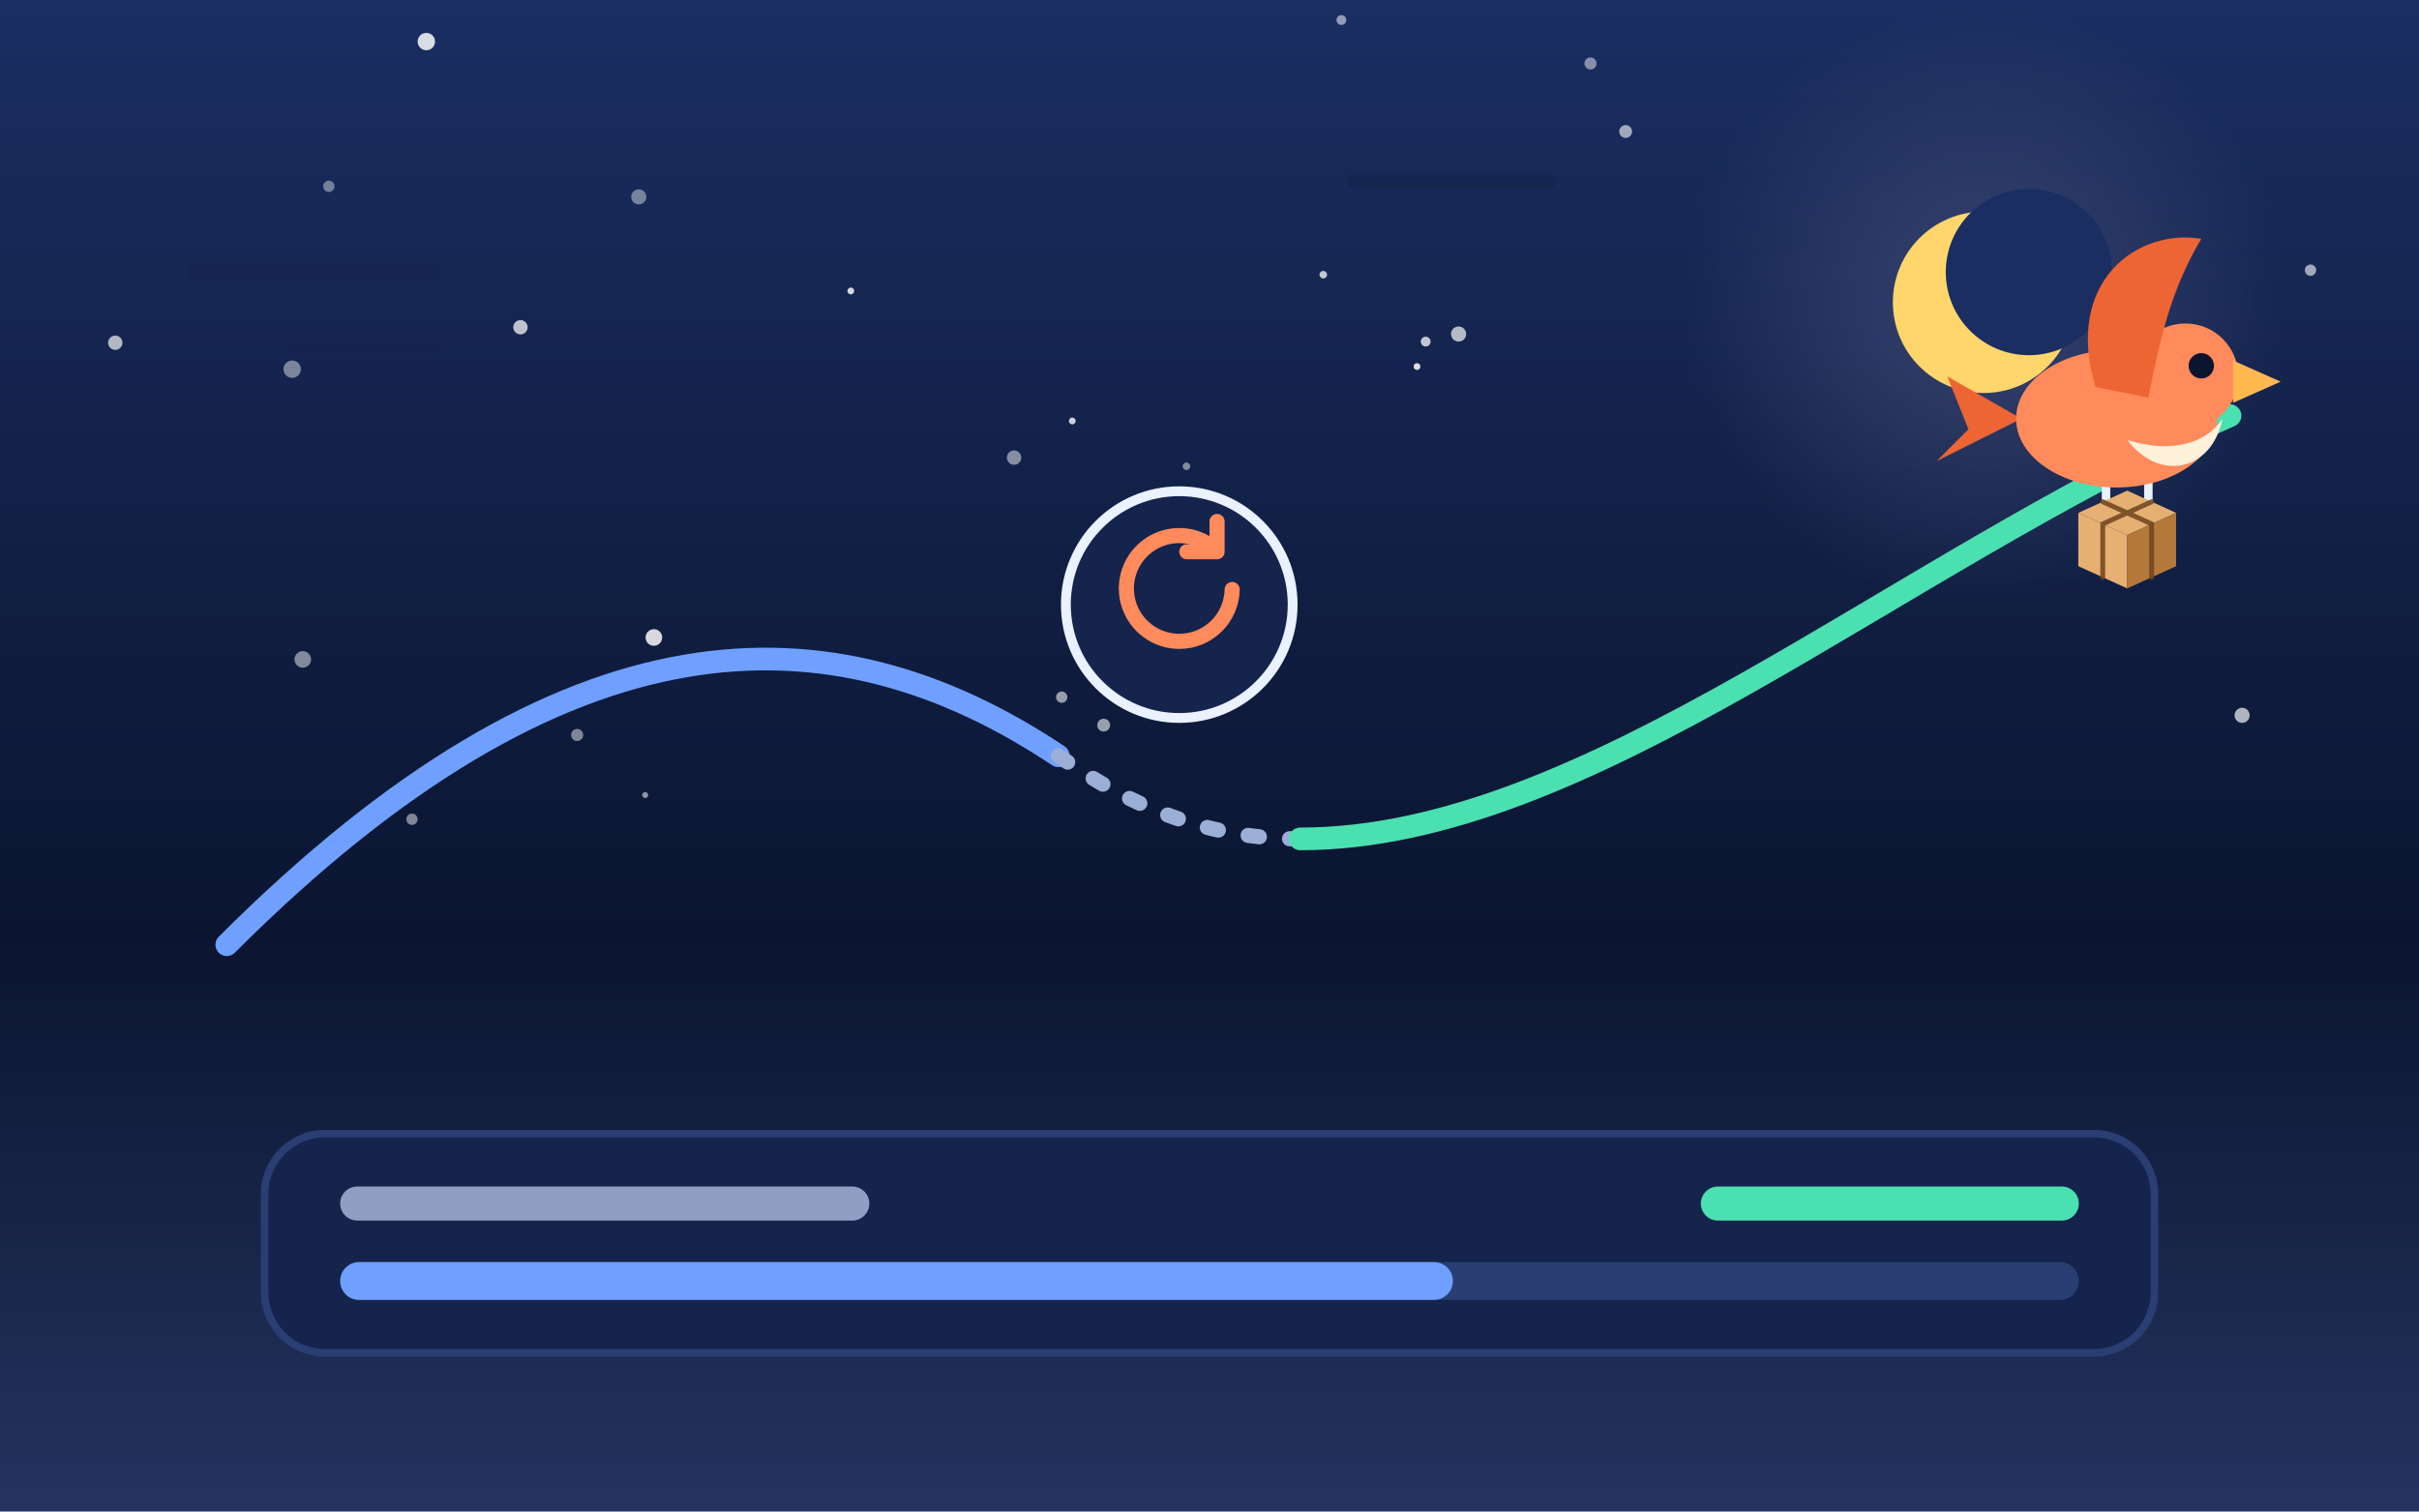
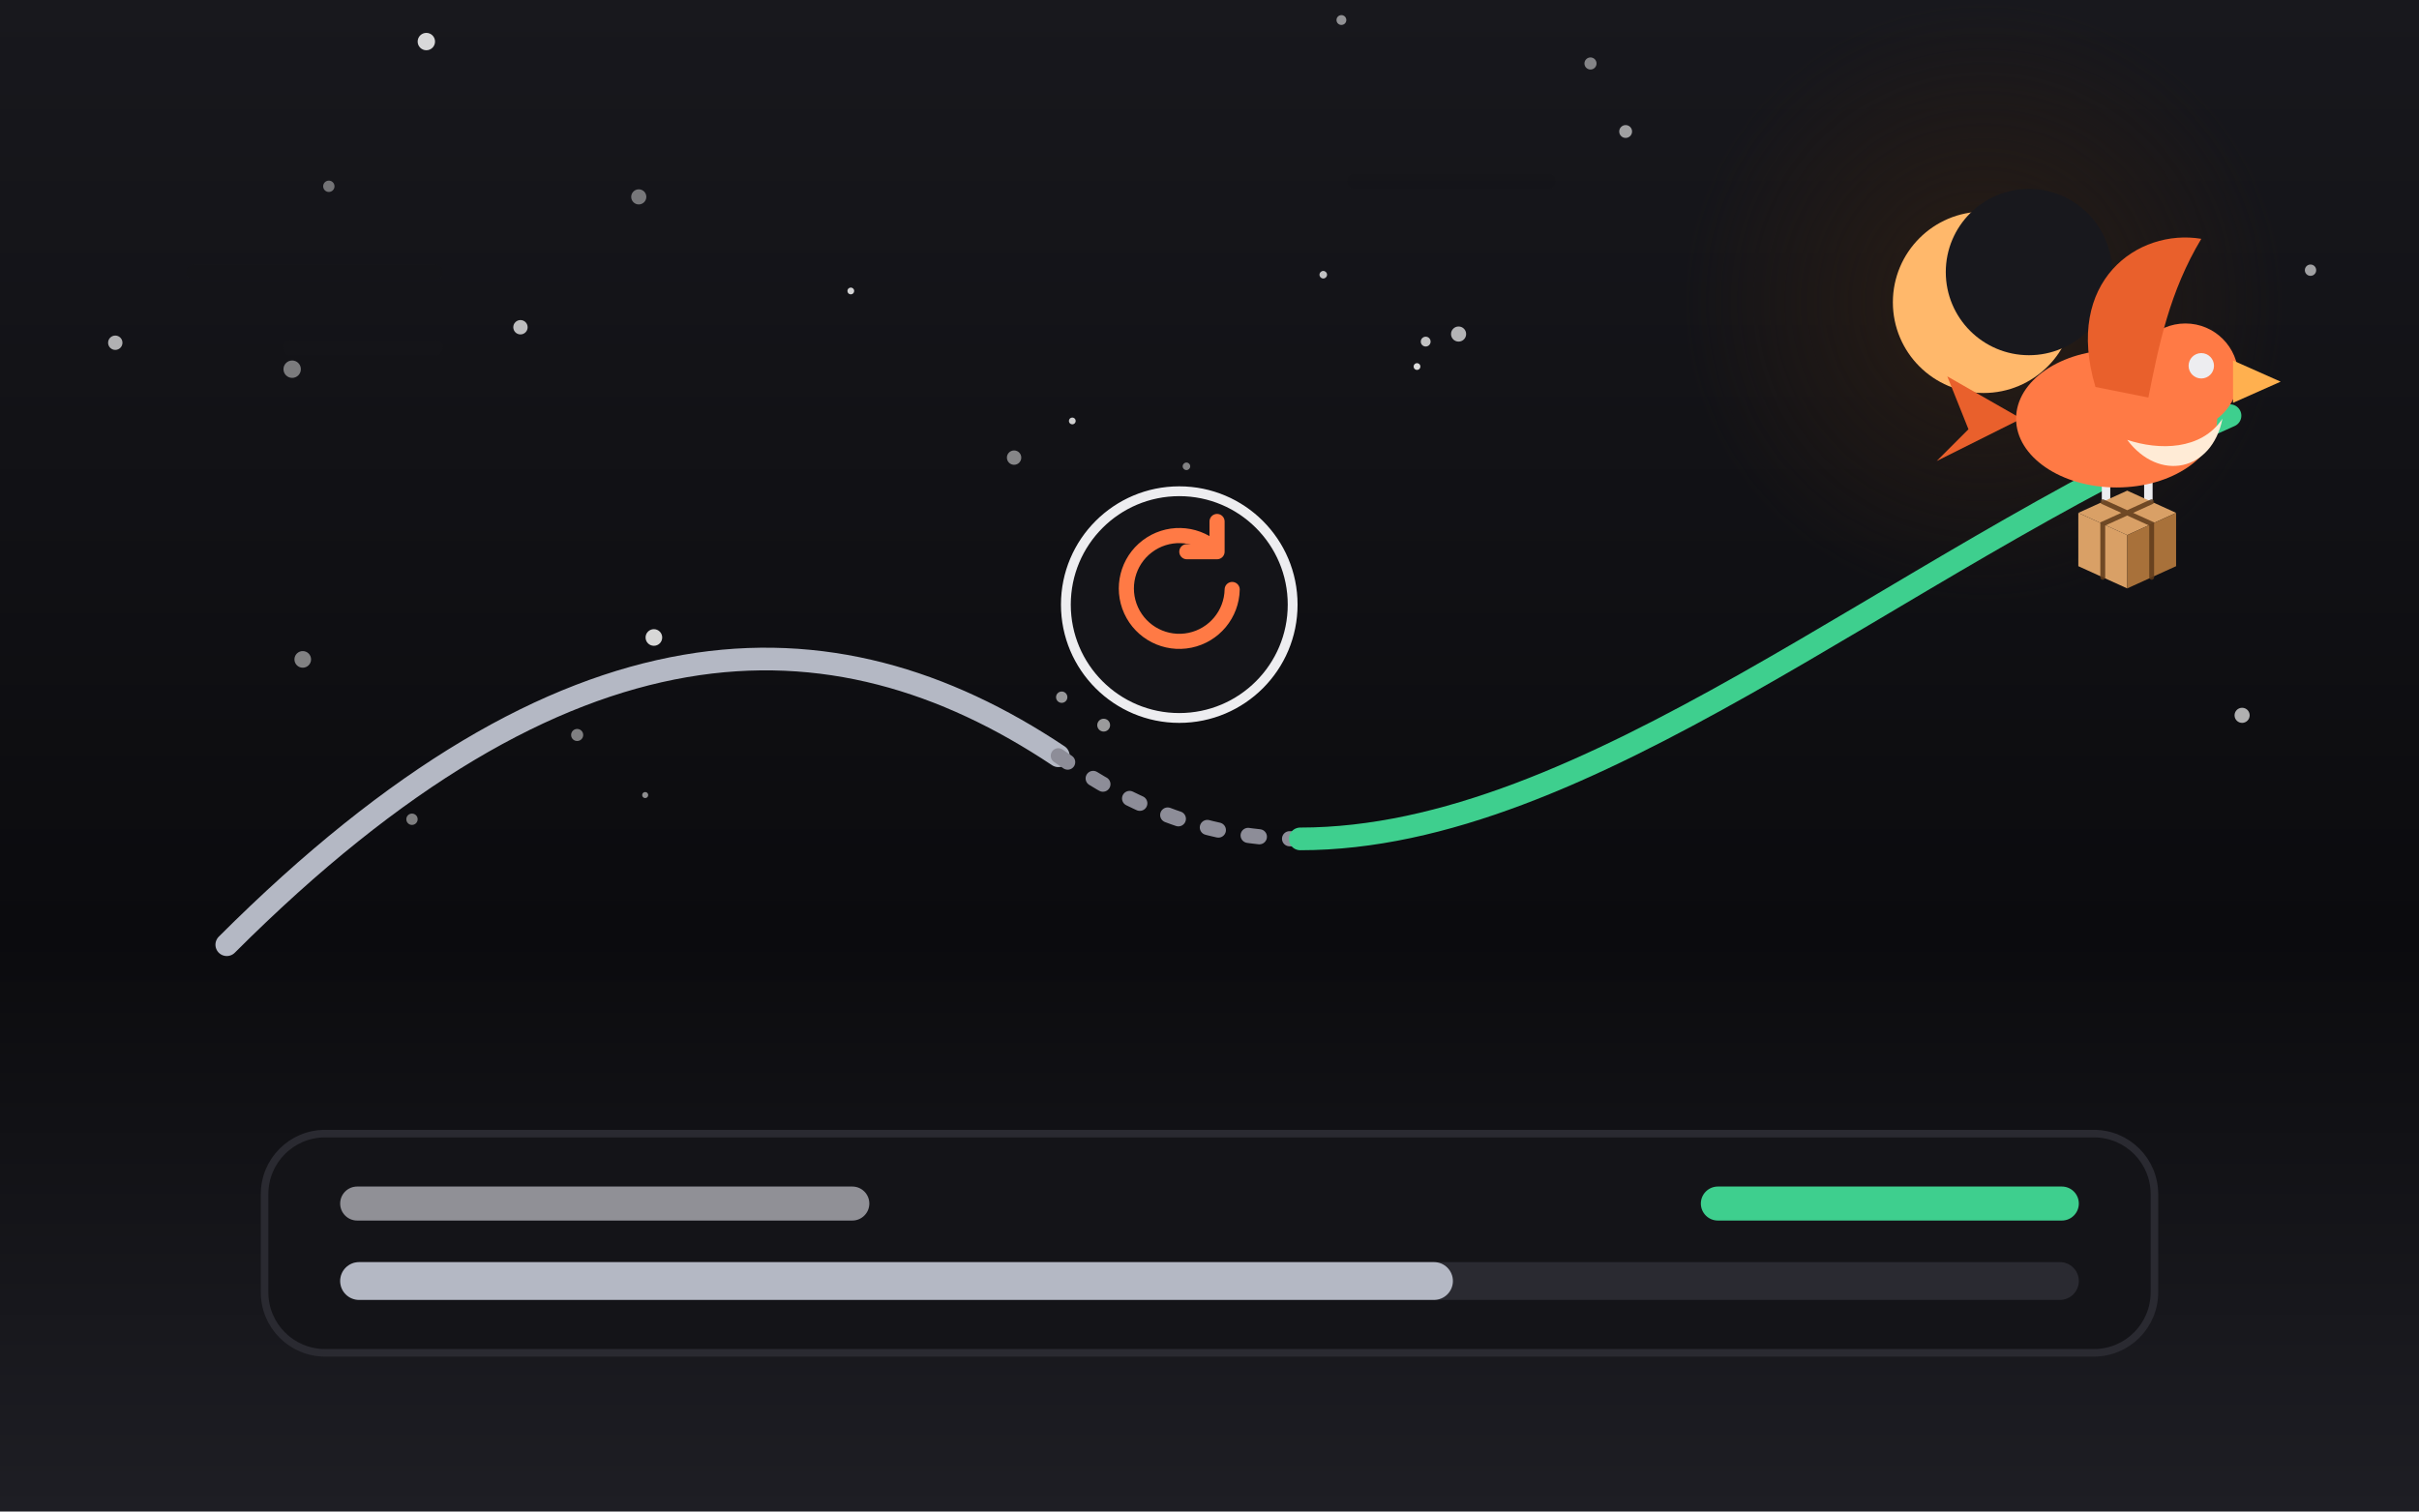
<svg xmlns="http://www.w3.org/2000/svg" viewBox="0 0 640 400" width="640" height="400" role="img" aria-labelledby="t">
  <defs>
    <linearGradient id="sky2v" x1="0" y1="0" x2="0" y2="1">
-       <stop offset="0" stop-color="#1A2E62" />
-       <stop offset=".62" stop-color="#0B1530" />
-       <stop offset="1" stop-color="#24345F" />
+       <stop offset="0" stop-color="#18181D" />
+       <stop offset=".62" stop-color="#0B0B0E" />
+       <stop offset="1" stop-color="#1E1E24" />
    </linearGradient>
    <radialGradient id="glow2w">
-       <stop offset="0" stop-color="#3A4570" stop-opacity=".95" />
-       <stop offset="1" stop-color="#3A4570" stop-opacity="0" />
+       <stop offset="0" stop-color="#2A1D14" stop-opacity=".95" />
+       <stop offset="1" stop-color="#2A1D14" stop-opacity="0" />
    </radialGradient>
  </defs>
  <rect width="640" height="400" fill="url(#sky2v)" />
  <circle cx="524.8" cy="80" r="80" fill="url(#glow2w)" />
-   <circle cx="524.8" cy="80" r="24" fill="#FFD66B" />
-   <circle cx="536.8" cy="72" r="22" fill="#1A2E62" />
+   <circle cx="524.8" cy="80" r="24" fill="#FFB86B" />
+   <circle cx="536.8" cy="72" r="22" fill="#18181D" />
  <circle cx="313.9" cy="123.4" r="1.0" fill="#FFFFFF" opacity="0.47" />
  <circle cx="283.7" cy="111.4" r="0.9" fill="#FFFFFF" opacity="0.79" />
  <circle cx="377.2" cy="90.4" r="1.3" fill="#FFFFFF" opacity="0.74" />
  <circle cx="420.8" cy="16.8" r="1.6" fill="#FFFFFF" opacity="0.47" />
  <circle cx="430.1" cy="34.8" r="1.7" fill="#FFFFFF" opacity="0.59" />
  <circle cx="112.8" cy="11.0" r="2.3" fill="#FFFFFF" opacity="0.83" />
  <circle cx="77.3" cy="97.7" r="2.3" fill="#FFFFFF" opacity="0.44" />
  <circle cx="268.3" cy="121.1" r="1.9" fill="#FFFFFF" opacity="0.49" />
  <circle cx="109.0" cy="216.8" r="1.5" fill="#FFFFFF" opacity="0.47" />
  <circle cx="350.1" cy="72.7" r="1.0" fill="#FFFFFF" opacity="0.74" />
  <circle cx="225.1" cy="77.0" r="0.9" fill="#FFFFFF" opacity="0.81" />
  <circle cx="152.7" cy="194.5" r="1.6" fill="#FFFFFF" opacity="0.47" />
  <circle cx="385.9" cy="88.4" r="2.0" fill="#FFFFFF" opacity="0.68" />
  <circle cx="87.0" cy="49.3" r="1.5" fill="#FFFFFF" opacity="0.40" />
  <circle cx="30.5" cy="90.7" r="1.9" fill="#FFFFFF" opacity="0.67" />
  <circle cx="611.3" cy="71.5" r="1.5" fill="#FFFFFF" opacity="0.60" />
  <circle cx="280.9" cy="184.5" r="1.5" fill="#FFFFFF" opacity="0.57" />
  <circle cx="169.0" cy="52.1" r="2.0" fill="#FFFFFF" opacity="0.42" />
  <circle cx="173.0" cy="168.7" r="2.2" fill="#FFFFFF" opacity="0.83" />
  <circle cx="593.2" cy="189.3" r="2.0" fill="#FFFFFF" opacity="0.67" />
  <circle cx="354.9" cy="5.3" r="1.3" fill="#FFFFFF" opacity="0.53" />
  <circle cx="137.7" cy="86.6" r="1.9" fill="#FFFFFF" opacity="0.72" />
  <circle cx="170.7" cy="210.4" r="0.8" fill="#FFFFFF" opacity="0.53" />
  <circle cx="374.9" cy="97.0" r="0.9" fill="#FFFFFF" opacity="0.85" />
  <circle cx="292.0" cy="191.9" r="1.7" fill="#FFFFFF" opacity="0.58" />
  <circle cx="80.1" cy="174.5" r="2.2" fill="#FFFFFF" opacity="0.48" />
-   <path d="M51.2 72h64M76.8 92h38.4M358.4 48h51.2" stroke="#14244D" stroke-width="4" stroke-linecap="round" opacity=".7" />
-   <path d="M60 250 C150 160 220 160 280 200" fill="none" stroke="#6FA0FF" stroke-width="6" stroke-dasharray="1 0" stroke-linecap="round" opacity="1" />
-   <path d="M280 200 C300 214 320 222 344 222" fill="none" stroke="#9AAED6" stroke-width="4" stroke-dasharray="3 8" stroke-linecap="round" opacity="1" />
-   <path d="M344 222 C420 222 500 150 590 110" fill="none" stroke="#4BE0B0" stroke-width="6" stroke-dasharray="1 0" stroke-linecap="round" opacity="1" />
+   <path d="M51.2 72h64M76.8 92h38.4M358.4 48h51.2" stroke="#141418" stroke-width="4" stroke-linecap="round" opacity=".7" />
+   <path d="M60 250 C150 160 220 160 280 200" fill="none" stroke="#B4B8C4" stroke-width="6" stroke-dasharray="1 0" stroke-linecap="round" opacity="1" />
+   <path d="M280 200 C300 214 320 222 344 222" fill="none" stroke="#8D8D98" stroke-width="4" stroke-dasharray="3 8" stroke-linecap="round" opacity="1" />
+   <path d="M344 222 C420 222 500 150 590 110" fill="none" stroke="#3ECF8E" stroke-width="6" stroke-dasharray="1 0" stroke-linecap="round" opacity="1" />
  <g transform="translate(312 160)">
-     <circle r="30" fill="#14244D" stroke="#EAF1FF" stroke-width="2.6" />
-     <path d="M14 -4 a14 14 0 1 1 -5 -11" fill="none" stroke="#FF8A5B" stroke-width="4" stroke-linecap="round" />
-     <path d="M10 -22 v8 h-8" fill="none" stroke="#FF8A5B" stroke-width="4" stroke-linecap="round" stroke-linejoin="round" />
+     <circle r="30" fill="#141418" stroke="#EDEDF0" stroke-width="2.6" />
+     <path d="M14 -4 a14 14 0 1 1 -5 -11" fill="none" stroke="#FF7A45" stroke-width="4" stroke-linecap="round" />
+     <path d="M10 -22 v8 h-8" fill="none" stroke="#FF7A45" stroke-width="4" stroke-linecap="round" stroke-linejoin="round" />
  </g>
  <g transform="translate(560 108) scale(1.4 1.4)">
-     <path d="M-2 10 L-2 18 M6 10 L6 18" stroke="#EAF1FF" stroke-width="1.6" stroke-linecap="round" />
+     <path d="M-2 10 L-2 18 M6 10 L6 18" stroke="#EDEDF0" stroke-width="1.6" stroke-linecap="round" />
    <g transform="translate(2 24) rotate(0) scale(0.42)">
-       <path d="M-22 -10 L0 -20 L22 -10 L0 0 Z" fill="#E6B072" />
-       <path d="M-22 -10 L0 0 V24 L-22 14 Z" fill="#E6B072" />
-       <path d="M22 -10 L0 0 V24 L22 14 Z" fill="#B4793A" />
-       <path d="M-11 -15 L11 -5 V19 M11 -15 L-11 -5 V19" fill="none" stroke="#6E431D" stroke-width="2.2" stroke-linecap="round" opacity=".85" />
+       <path d="M-22 -10 L0 -20 L22 -10 L0 0 Z" fill="#D9A066" />
+       <path d="M-22 -10 L0 0 V24 L-22 14 Z" fill="#D9A066" />
+       <path d="M22 -10 L0 0 V24 L22 14 Z" fill="#A8713A" />
+       <path d="M-11 -15 L11 -5 V19 M11 -15 L-11 -5 V19" fill="none" stroke="#5E3A1A" stroke-width="2.2" stroke-linecap="round" opacity=".85" />
    </g>
-     <path d="M-18 2 L-32 -6 L-28 4 L-34 10 Z" fill="#EE6534" />
-     <ellipse cx="0" cy="2" rx="19" ry="13" fill="#FF8A5B" />
-     <circle cx="13" cy="-6" r="10" fill="#FF8A5B" />
-     <path d="M2 6 C8 14 18 12 20 2 C16 8 8 8 2 6 Z" fill="#FFF0DA" />
-     <path d="M22 -9 L31 -5 L22 -1 Z" fill="#FFB84F" />
-     <circle cx="16" cy="-8" r="2.4" fill="#0B1530" />
-     <path d="M-4 -4 C-10 -24 4 -34 16 -32 C10 -22 8 -12 6 -2 Z" fill="#EE6534" />
+     <path d="M-18 2 L-32 -6 L-28 4 L-34 10 Z" fill="#E9602C" />
+     <ellipse cx="0" cy="2" rx="19" ry="13" fill="#FF7A45" />
+     <circle cx="13" cy="-6" r="10" fill="#FF7A45" />
+     <path d="M2 6 C8 14 18 12 20 2 C16 8 8 8 2 6 Z" fill="#FFEBD6" />
+     <path d="M22 -9 L31 -5 L22 -1 Z" fill="#FFB04F" />
+     <circle cx="16" cy="-8" r="2.4" fill="#EDEDF0" />
+     <path d="M-4 -4 C-10 -24 4 -34 16 -32 C10 -22 8 -12 6 -2 Z" fill="#E9602C" />
  </g>
  <g transform="translate(70 300)">
-     <rect width="500" height="58" rx="16" fill="#14244D" stroke="#2A3E73" stroke-width="2" />
-     <rect x="20" y="34" width="460" height="10" rx="5" fill="#2A3E73" />
-     <rect x="20" y="34" width="294.4" height="10" rx="5" fill="#6FA0FF" />
-     <rect x="20" y="14" width="140" height="9" rx="4.5" fill="#C3D3F5" opacity=".7" />
-     <rect x="380" y="14" width="100" height="9" rx="4.5" fill="#4BE0B0" />
+     <rect width="500" height="58" rx="16" fill="#141418" stroke="#2A2A31" stroke-width="2" />
+     <rect x="20" y="34" width="460" height="10" rx="5" fill="#2A2A31" />
+     <rect x="20" y="34" width="294.4" height="10" rx="5" fill="#B4B8C4" />
+     <rect x="20" y="14" width="140" height="9" rx="4.5" fill="#C4C4CC" opacity=".7" />
+     <rect x="380" y="14" width="100" height="9" rx="4.5" fill="#3ECF8E" />
  </g>
</svg>
